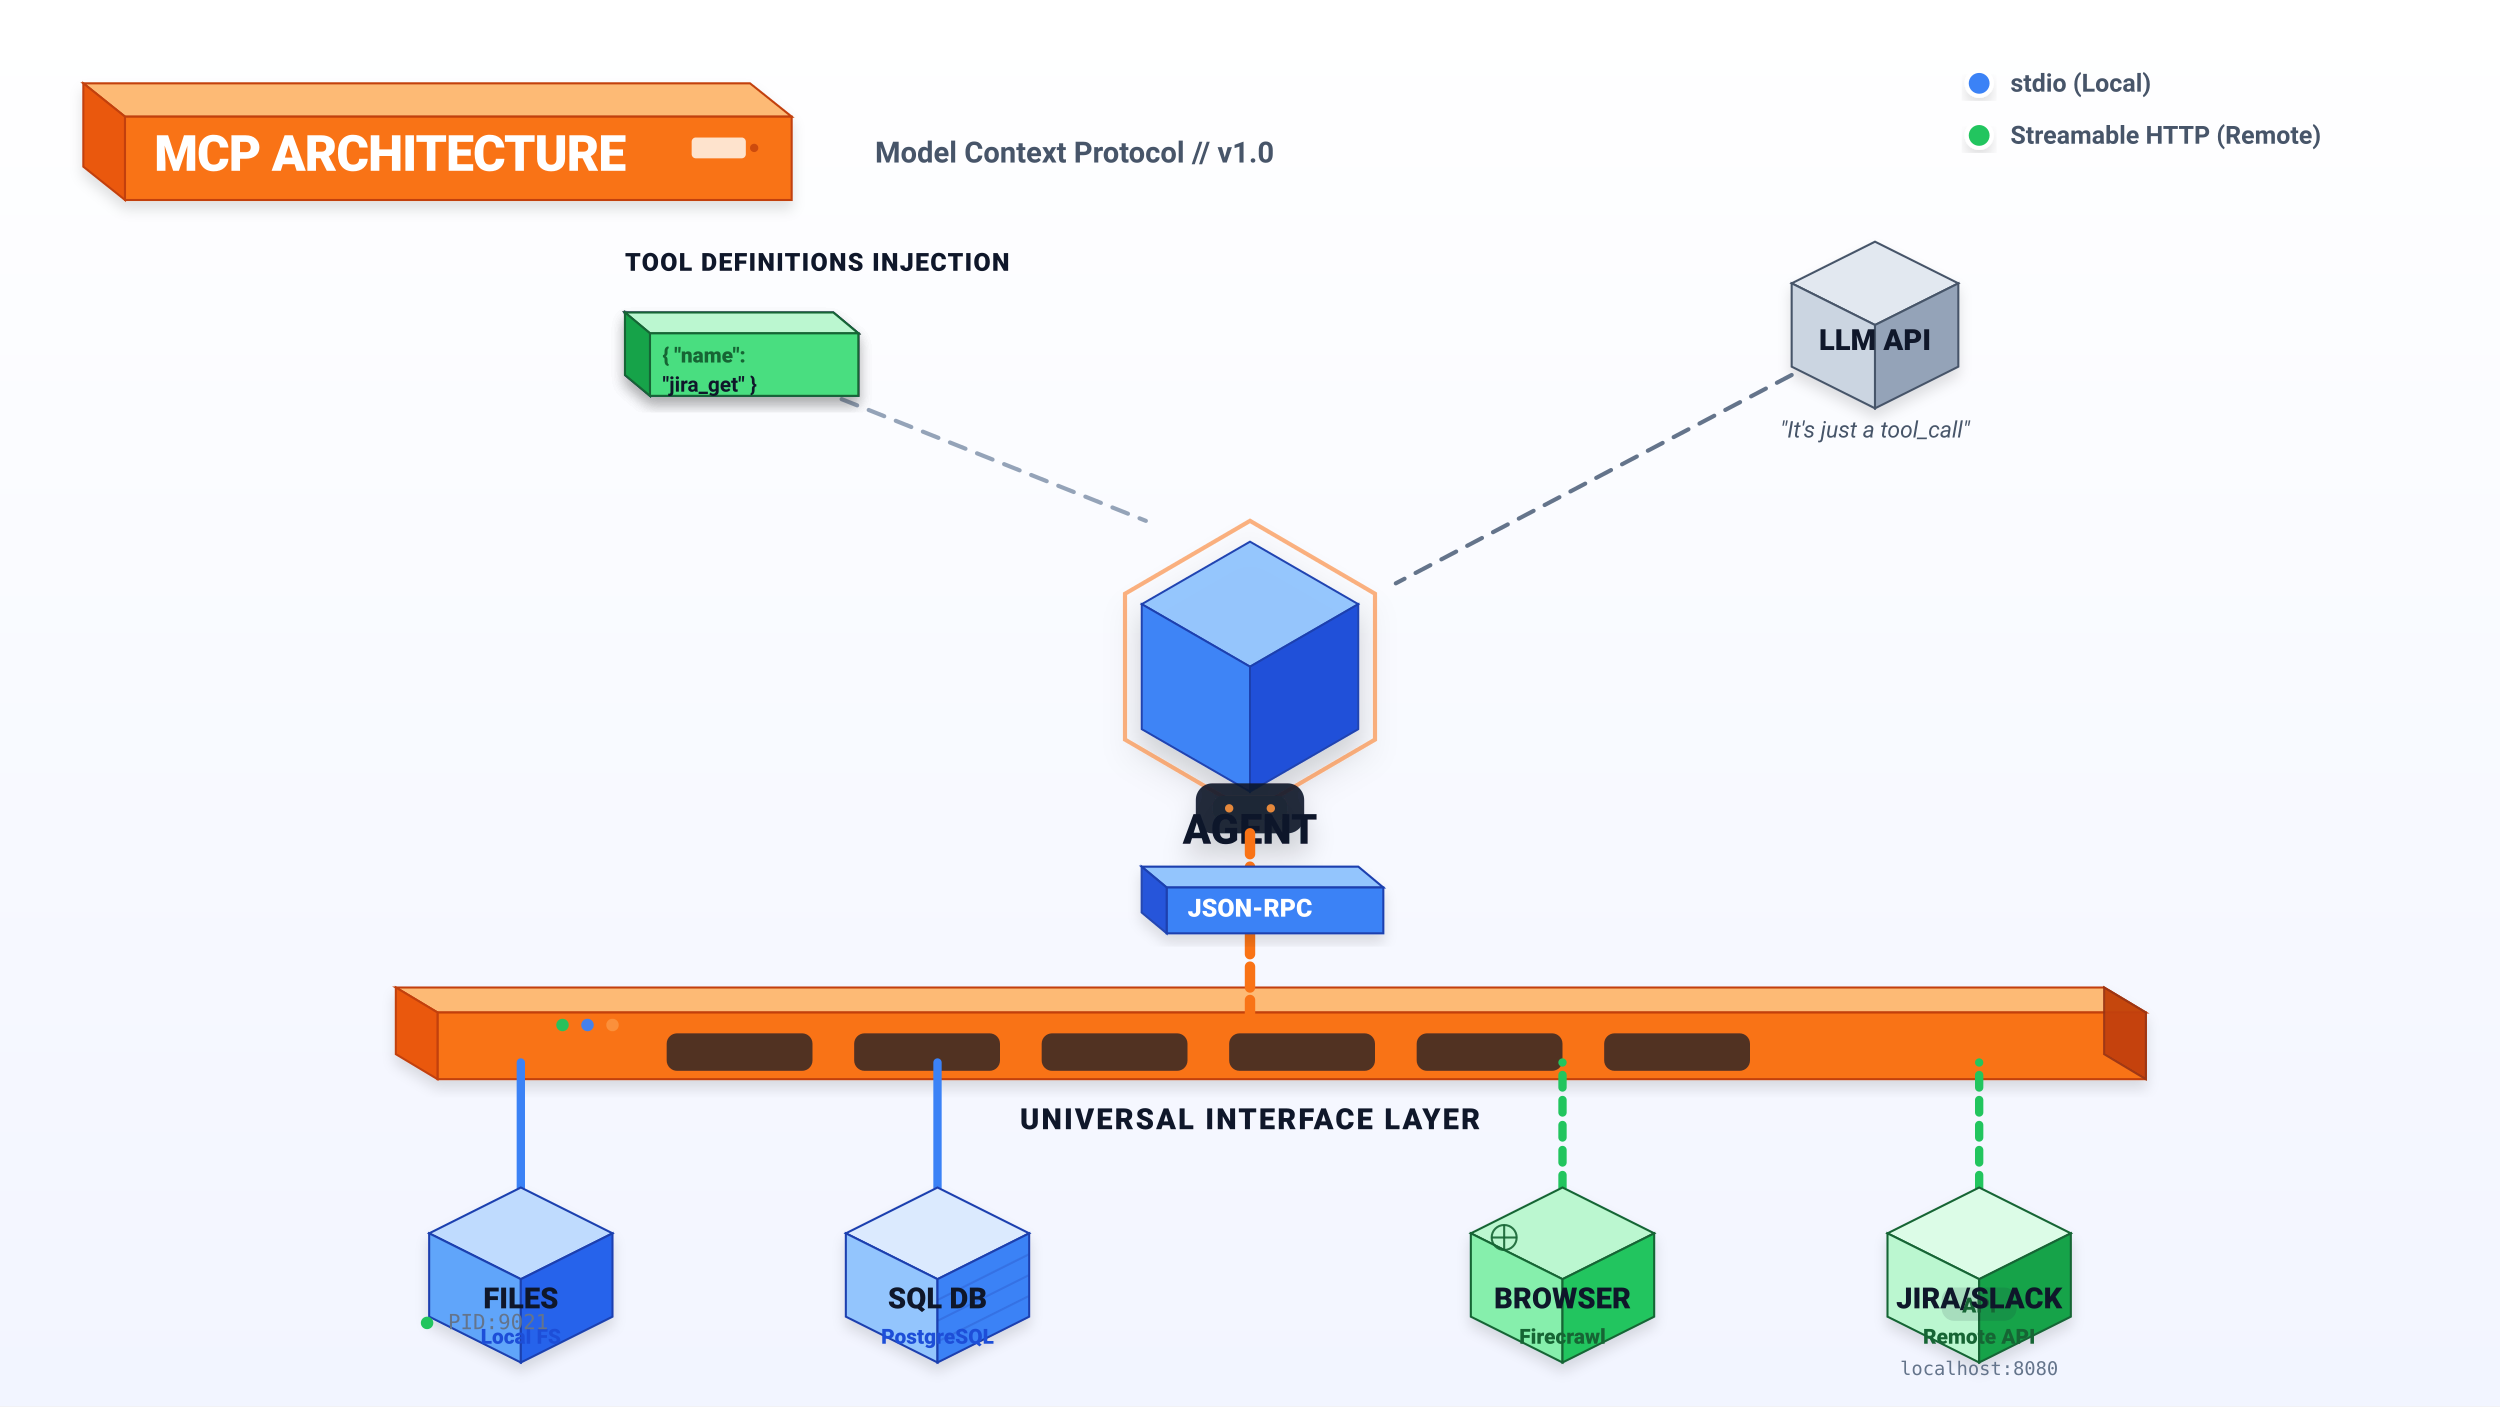
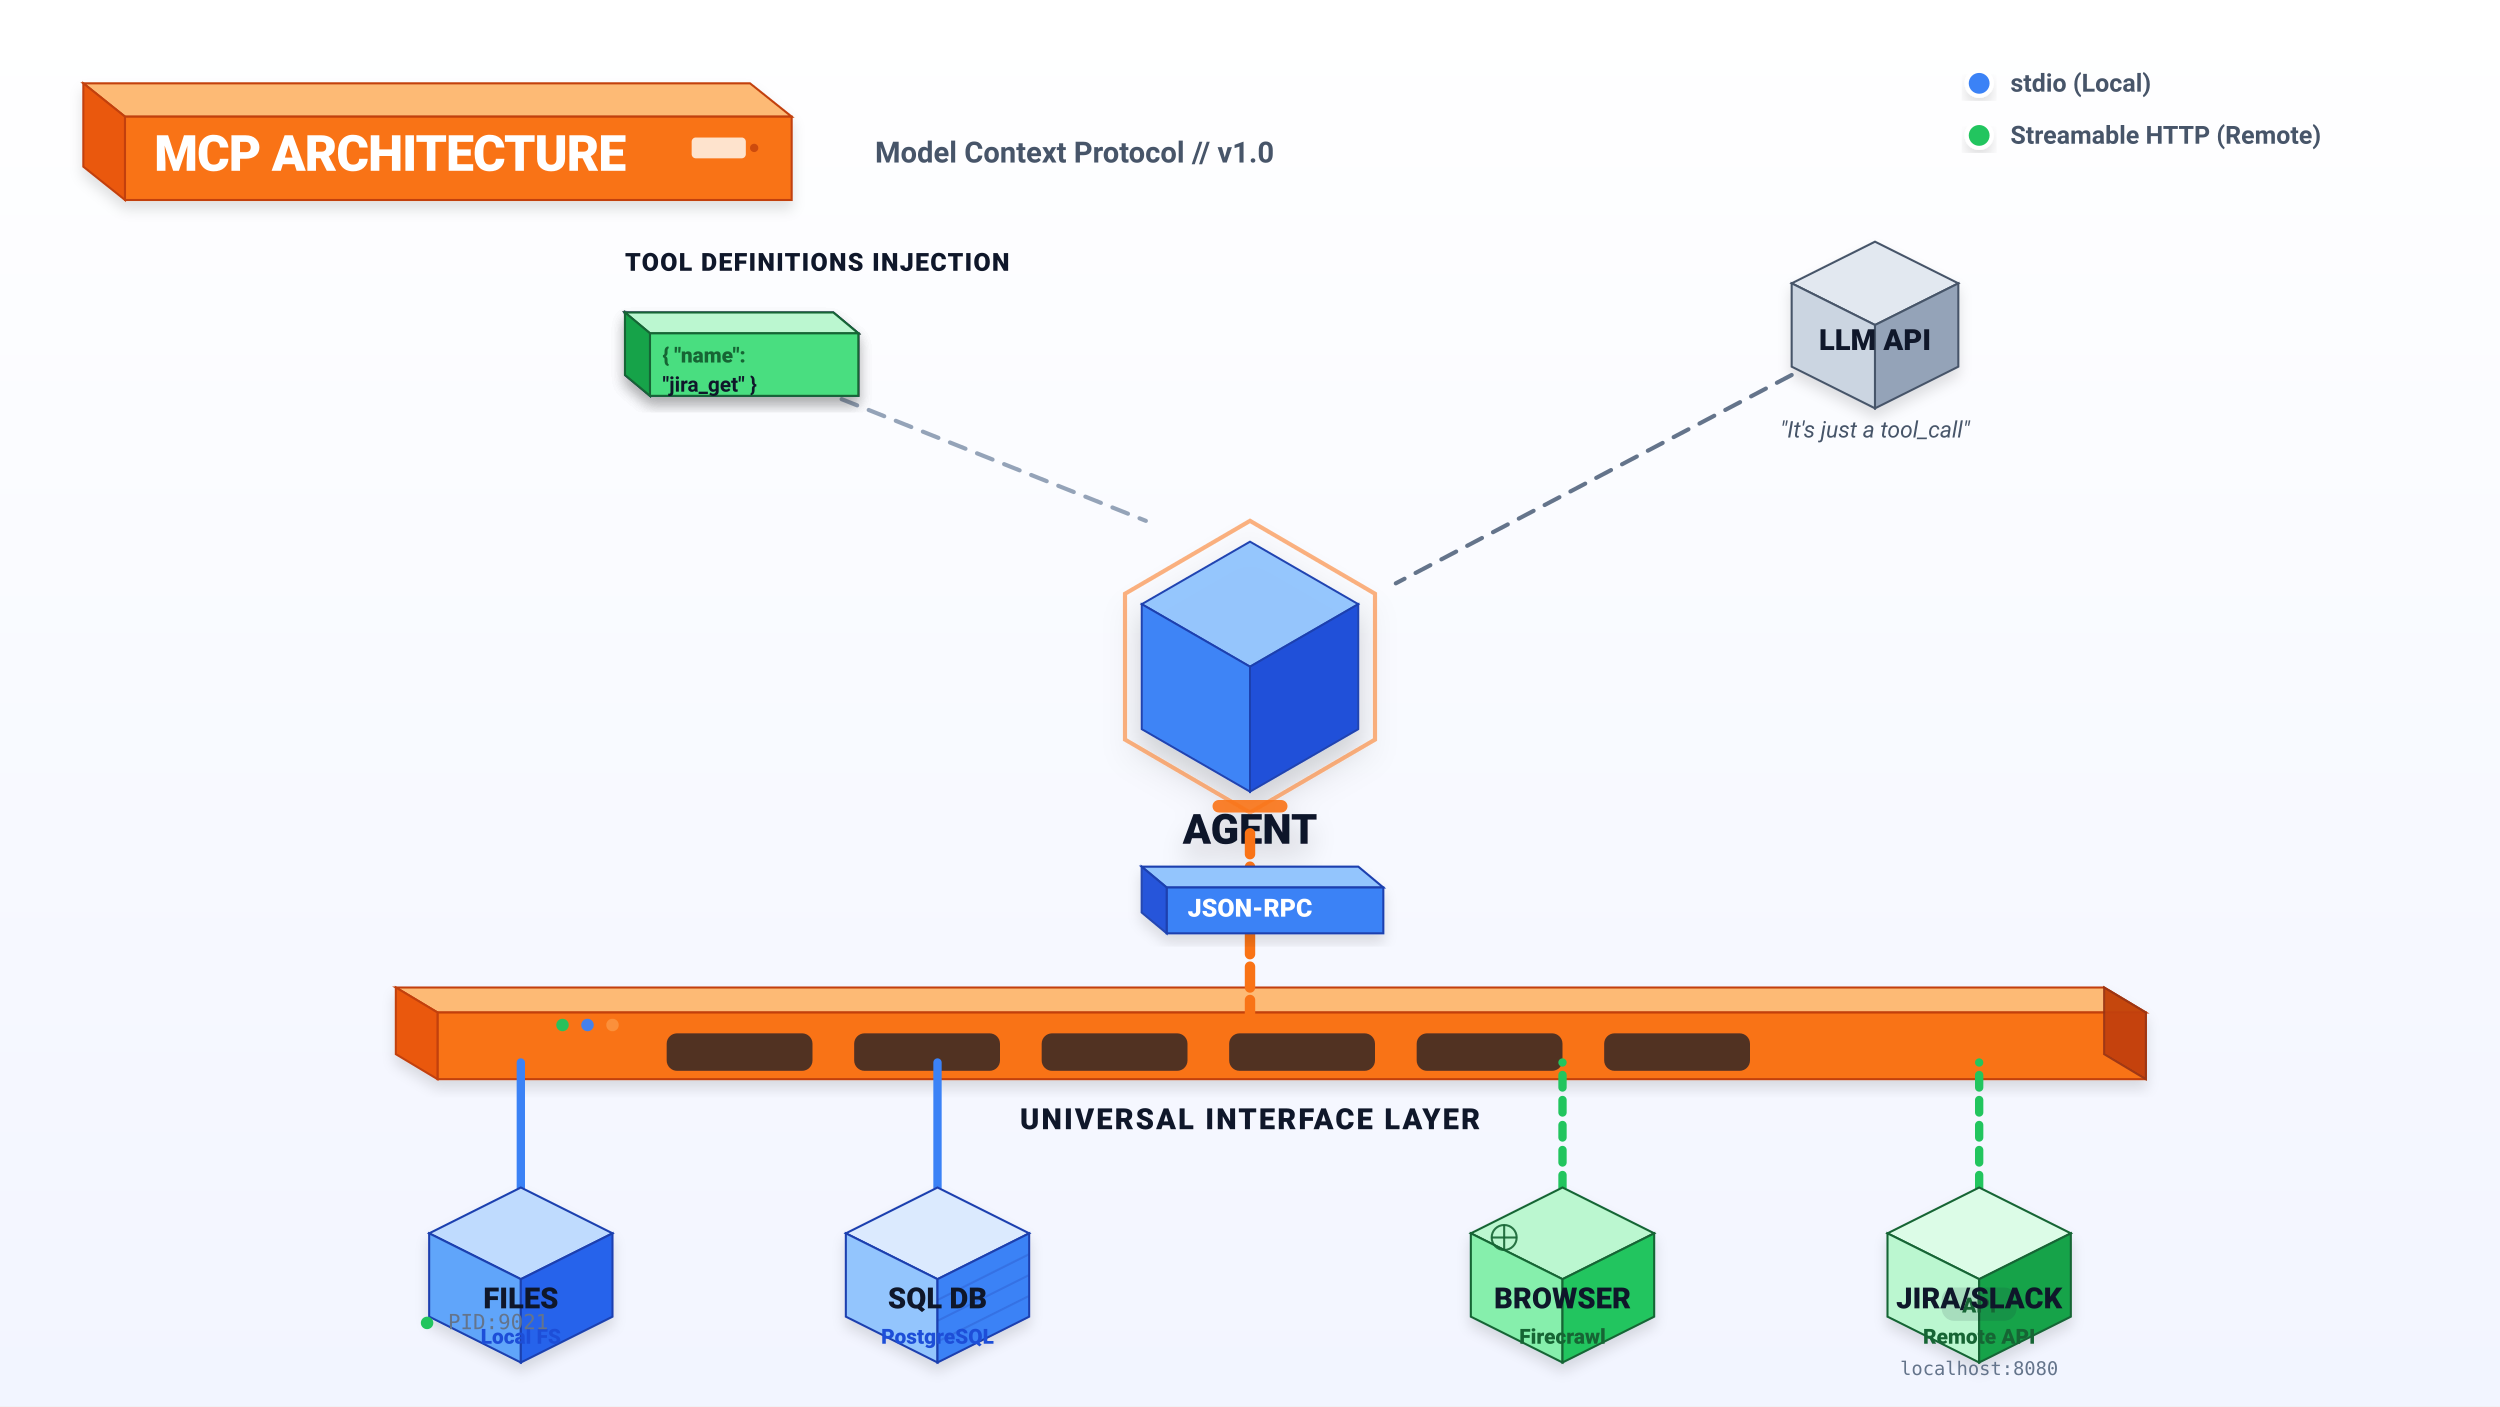
<svg xmlns="http://www.w3.org/2000/svg" viewBox="0 0 1200 675" font-family="system-ui, -apple-system, 'Segoe UI', Roboto, Helvetica, Arial, sans-serif" style="background-color: #f6f7fb;">
  <defs>
    <linearGradient id="bg" x1="0" y1="0" x2="0" y2="1">
      <stop offset="0" stop-color="#ffffff" />
      <stop offset="1" stop-color="#f2f5ff" />
    </linearGradient>
    <filter id="shadow-sm" x="-20%" y="-20%" width="140%" height="140%">
      <feGaussianBlur in="SourceAlpha" stdDeviation="3" />
      <feOffset dx="0" dy="4" result="offsetblur" />
      <feComponentTransfer>
        <feFuncA type="linear" slope="0.12" />
      </feComponentTransfer>
      <feMerge>
        <feMergeNode />
        <feMergeNode in="SourceGraphic" />
      </feMerge>
    </filter>
    <filter id="shadow-md" x="-20%" y="-20%" width="140%" height="140%">
      <feGaussianBlur in="SourceAlpha" stdDeviation="6" />
      <feOffset dx="0" dy="8" result="offsetblur" />
      <feComponentTransfer>
        <feFuncA type="linear" slope="0.16" />
      </feComponentTransfer>
      <feMerge>
        <feMergeNode />
        <feMergeNode in="SourceGraphic" />
      </feMerge>
    </filter>
    <marker id="arrow-blue" markerWidth="10" markerHeight="10" refX="9" refY="3" orient="auto">
      <path d="M0,0 L0,6 L9,3 z" fill="#3b82f6" />
    </marker>
    <marker id="arrow-green" markerWidth="10" markerHeight="10" refX="9" refY="3" orient="auto">
      <path d="M0,0 L0,6 L9,3 z" fill="#22c55e" />
    </marker>
  </defs>
  <rect width="100%" height="100%" fill="url(#bg)" />
  <g transform="translate(40, 40)">
    <g filter="url(#shadow-sm)">
      <polygon points="0,0 320,0 340,16 20,16" fill="#fdba74" stroke="#c2410c" stroke-width="1" />
      <polygon points="0,0 20,16 20,56 0,40" fill="#ea580c" stroke="#c2410c" stroke-width="1" />
      <polygon points="20,16 340,16 340,56 20,56" fill="#f97316" stroke="#c2410c" stroke-width="1" />
      <rect x="292" y="26" width="26" height="10" rx="2" fill="#fff7ed" opacity="0.85" />
      <circle cx="322" cy="31" r="2" fill="#c2410c" opacity="0.8" />
    </g>
    <text x="34" y="42" fill="#ffffff" font-size="24" font-weight="800" letter-spacing="-0.5">MCP ARCHITECTURE</text>
    <text x="380" y="38" fill="#475569" font-size="14" font-weight="600">Model Context Protocol // v1.0</text>
  </g>
  <g transform="translate(950, 40)">
    <g transform="translate(0, 0)">
      <circle cx="0" cy="0" r="6" fill="#3b82f6" stroke="#ffffff" stroke-width="2" filter="url(#shadow-sm)" />
      <text x="15" y="4" fill="#475569" font-size="12" font-weight="bold">stdio (Local)</text>
    </g>
    <g transform="translate(0, 25)">
      <circle cx="0" cy="0" r="6" fill="#22c55e" stroke="#ffffff" stroke-width="2" filter="url(#shadow-sm)" />
      <text x="15" y="4" fill="#475569" font-size="12" font-weight="bold">Streamable HTTP (Remote)</text>
    </g>
  </g>
  <g transform="translate(600, 320)" filter="url(#shadow-md)">
    <g transform="scale(1.2)">
      <path d="M0 -50 L43.3 -25 L0 0 L-43.3 -25 Z" fill="#93c5fd" stroke="#1e40af" stroke-width="0.8" opacity="0.98" />
      <path d="M-43.3 -25 L0 0 L0 50 L-43.3 25 Z" fill="#3b82f6" stroke="#1e40af" stroke-width="0.8" opacity="0.98" />
      <path d="M0 0 L43.3 -25 L43.3 25 L0 50 Z" fill="#1d4ed8" stroke="#1e40af" stroke-width="0.8" opacity="0.98" />
    </g>
    <path d="M 0 -70 L 60 -35 L 60 35 L 0 70 L -60 35 L -60 -35 Z" fill="none" stroke="#f97316" stroke-width="2" opacity="0.55">
      <animate attributeName="stroke-opacity" values="0.8;0;0.8" dur="3s" repeatCount="indefinite" />
      <animate attributeName="stroke-width" values="2;10;2" dur="3s" repeatCount="indefinite" />
    </path>
    <g transform="translate(0, 56)">
-       <rect x="-26" y="0" width="52" height="24" rx="8" fill="#0f172a" opacity="0.9" />
-       <rect x="-18" y="6" width="36" height="12" rx="5" fill="#1f2937" opacity="0.95" />
-       <circle cx="-10" cy="12" r="2" fill="#fb923c" opacity="0.9" />
-       <circle cx="10" cy="12" r="2" fill="#fb923c" opacity="0.9" />
+       <rect x="-18" y="8" width="36" height="6" rx="3" fill="#f97316" opacity="0.9" />
    </g>
    <text x="0" y="85" fill="#0f172a" font-size="20" font-weight="800" text-anchor="middle">AGENT</text>
    <text x="0" y="105" fill="#2563eb" font-size="12" text-anchor="middle" font-weight="700">Client Runtime</text>
  </g>
  <g transform="translate(600, 500)">
    <g filter="url(#shadow-sm)">
      <polygon points="-410,-26 410,-26 430,-14 -390,-14" fill="#fdba74" stroke="#c2410c" stroke-width="1" />
      <polygon points="-390,-14 430,-14 430,18 -390,18" fill="#f97316" stroke="#c2410c" stroke-width="1" />
      <polygon points="-410,-26 -390,-14 -390,18 -410,6" fill="#ea580c" stroke="#c2410c" stroke-width="1" />
      <polygon points="410,-26 430,-14 430,18 410,6" fill="#c2410c" stroke="#9a3412" stroke-width="1" opacity="0.95" />
      <g opacity="0.95">
        <rect x="-280" y="-4" width="70" height="18" rx="5" fill="#0f172a" opacity="0.75" />
        <rect x="-190" y="-4" width="70" height="18" rx="5" fill="#0f172a" opacity="0.75" />
        <rect x="-100" y="-4" width="70" height="18" rx="5" fill="#0f172a" opacity="0.75" />
        <rect x="-10" y="-4" width="70" height="18" rx="5" fill="#0f172a" opacity="0.75" />
        <rect x="80" y="-4" width="70" height="18" rx="5" fill="#0f172a" opacity="0.75" />
        <rect x="170" y="-4" width="70" height="18" rx="5" fill="#0f172a" opacity="0.75" />
      </g>
      <circle cx="-330" cy="-8" r="3" fill="#22c55e" opacity="0.95" />
      <circle cx="-318" cy="-8" r="3" fill="#3b82f6" opacity="0.95" />
      <circle cx="-306" cy="-8" r="3" fill="#fb923c" opacity="0.95" />
    </g>
    <text x="0" y="42" fill="#0f172a" font-size="14" text-anchor="middle" font-weight="800" letter-spacing="1">UNIVERSAL INTERFACE LAYER</text>
    <line x1="0" y1="-10" x2="0" y2="-100" stroke="#f97316" stroke-width="5" stroke-dasharray="10,6" stroke-linecap="round">
      <animate attributeName="stroke-dashoffset" values="24;0" dur="1s" repeatCount="indefinite" />
    </line>
    <g transform="translate(0, -70)">
      <g filter="url(#shadow-sm)">
        <polygon points="-52,-14 52,-14 64,-4 -40,-4" fill="#93c5fd" stroke="#1e40af" stroke-width="1" />
        <polygon points="-40,-4 64,-4 64,18 -40,18" fill="#3b82f6" stroke="#1e40af" stroke-width="1" />
        <polygon points="-52,-14 -40,-4 -40,18 -52,8" fill="#1d4ed8" stroke="#1e40af" stroke-width="1" opacity="0.95" />
      </g>
      <text x="0" y="10" fill="#ffffff" font-size="12" text-anchor="middle" font-weight="800">JSON-RPC</text>
    </g>
  </g>
  <g transform="translate(250, 600)">
    <path d="M 0 -30 L 0 -90" stroke="#3b82f6" stroke-width="4" stroke-linecap="round" />
    <circle r="4" fill="#3b82f6">
      <animateMotion path="M 0 -30 L 0 -100" dur="1.5s" repeatCount="indefinite" />
    </circle>
    <g filter="url(#shadow-sm)">
      <path d="M0 -30 L44 -8 L0 14 L-44 -8 Z" fill="#bfdbfe" stroke="#1e40af" stroke-width="1" />
      <path d="M-44 -8 L0 14 L0 54 L-44 32 Z" fill="#60a5fa" stroke="#1e40af" stroke-width="1" />
      <path d="M0 14 L44 -8 L44 32 L0 54 Z" fill="#2563eb" stroke="#1e40af" stroke-width="1" />
    </g>
    <text x="0" y="28" fill="#0f172a" font-size="14" font-weight="800" text-anchor="middle">FILES</text>
    <text x="0" y="45" fill="#1d4ed8" font-size="10" text-anchor="middle" font-weight="800">Local FS</text>
    <circle cx="-45" cy="35" r="3" fill="#22c55e">
      <animate attributeName="opacity" values="1;0.4;1" dur="0.8s" repeatCount="indefinite" />
    </circle>
    <text x="-35" y="38" fill="#64748b" font-size="10" font-family="monospace">PID:9021</text>
  </g>
  <g transform="translate(450, 600)">
    <path d="M 0 -30 L 0 -90" stroke="#3b82f6" stroke-width="4" stroke-linecap="round" />
    <circle r="4" fill="#3b82f6">
      <animateMotion path="M 0 -30 L 0 -100" dur="1.5s" begin="0.7s" repeatCount="indefinite" />
    </circle>
    <g filter="url(#shadow-sm)">
      <path d="M0 -30 L44 -8 L0 14 L-44 -8 Z" fill="#dbeafe" stroke="#1e40af" stroke-width="1" />
      <path d="M-44 -8 L0 14 L0 54 L-44 32 Z" fill="#93c5fd" stroke="#1e40af" stroke-width="1" />
      <path d="M0 14 L44 -8 L44 32 L0 54 Z" fill="#3b82f6" stroke="#1e40af" stroke-width="1" />
      <path d="M0 24 L44 2" stroke="#1e40af" stroke-width="1" opacity="0.25" fill="none" />
      <path d="M0 34 L44 12" stroke="#1e40af" stroke-width="1" opacity="0.25" fill="none" />
      <path d="M0 44 L44 22" stroke="#1e40af" stroke-width="1" opacity="0.25" fill="none" />
    </g>
    <text x="0" y="28" fill="#0f172a" font-size="14" font-weight="800" text-anchor="middle">SQL DB</text>
    <text x="0" y="45" fill="#1d4ed8" font-size="10" text-anchor="middle" font-weight="800">PostgreSQL</text>
  </g>
  <g transform="translate(750, 600)">
    <path d="M 0 -30 L 0 -90" stroke="#22c55e" stroke-width="4" stroke-dasharray="6,6" stroke-linecap="round" />
    <circle r="4" fill="#22c55e">
      <animateMotion path="M 0 -30 L 0 -100" dur="2s" repeatCount="indefinite" />
    </circle>
    <g filter="url(#shadow-sm)">
      <path d="M0 -30 L44 -8 L0 14 L-44 -8 Z" fill="#bbf7d0" stroke="#166534" stroke-width="1" />
      <path d="M-44 -8 L0 14 L0 54 L-44 32 Z" fill="#86efac" stroke="#166534" stroke-width="1" />
      <path d="M0 14 L44 -8 L44 32 L0 54 Z" fill="#22c55e" stroke="#166534" stroke-width="1" />
    </g>
    <text x="0" y="28" fill="#0f172a" font-size="14" font-weight="800" text-anchor="middle">BROWSER</text>
    <text x="0" y="45" fill="#166534" font-size="10" text-anchor="middle" font-weight="800">Firecrawl</text>
    <circle cx="-28" cy="-6" r="6" stroke="#166534" stroke-width="1" fill="none" opacity="0.9" />
    <path d="M-34 -6 L-22 -6" stroke="#166534" stroke-width="1" opacity="0.9" />
    <path d="M-28 -12 L-28 0" stroke="#166534" stroke-width="1" opacity="0.9" />
  </g>
  <g transform="translate(950, 600)">
    <path d="M 0 -30 L 0 -90" stroke="#22c55e" stroke-width="4" stroke-dasharray="6,6" stroke-linecap="round" />
    <circle r="4" fill="#22c55e">
      <animateMotion path="M 0 -30 L 0 -100" dur="2s" begin="1s" repeatCount="indefinite" />
    </circle>
    <g filter="url(#shadow-sm)">
      <path d="M0 -30 L44 -8 L0 14 L-44 -8 Z" fill="#dcfce7" stroke="#166534" stroke-width="1" />
      <path d="M-44 -8 L0 14 L0 54 L-44 32 Z" fill="#bbf7d0" stroke="#166534" stroke-width="1" />
      <path d="M0 14 L44 -8 L44 32 L0 54 Z" fill="#16a34a" stroke="#166534" stroke-width="1" />
      <rect x="-18" y="18" width="36" height="16" rx="6" fill="#0f172a" opacity="0.12" />
      <text x="0" y="30" fill="#166534" font-size="10" text-anchor="middle" font-weight="800">API</text>
    </g>
    <text x="0" y="28" fill="#0f172a" font-size="14" font-weight="800" text-anchor="middle">JIRA/SLACK</text>
    <text x="0" y="45" fill="#166534" font-size="10" text-anchor="middle" font-weight="800">Remote API</text>
    <text x="0" y="60" fill="#64748b" font-size="9" font-family="monospace" text-anchor="middle">localhost:8080</text>
  </g>
  <g transform="translate(300, 150)">
    <text x="0" y="-20" fill="#0f172a" font-size="12" font-weight="800" letter-spacing="0.6">TOOL DEFINITIONS INJECTION</text>
    <path d="M 0 0 L 250 100" stroke="#94a3b8" stroke-width="2" stroke-dasharray="8,6" stroke-linecap="round" />
    <g>
      <g filter="url(#shadow-sm)">
        <polygon points="0,0 100,0 112,10 12,10" fill="#fed7aa" stroke="#c2410c" stroke-width="1" />
        <polygon points="0,0 12,10 12,40 0,30" fill="#ea580c" stroke="#c2410c" stroke-width="1" />
        <polygon points="12,10 112,10 112,40 12,40" fill="#fb923c" stroke="#c2410c" stroke-width="1" />
      </g>
      <text x="18" y="24" fill="#9a3412" font-size="10" font-weight="800">{ "name":</text>
      <text x="18" y="38" fill="#0f172a" font-size="10" font-weight="700">  "read_file" }</text>
      <animateMotion path="M -50 -50 L 250 130" dur="4s" repeatCount="indefinite" />
      <animate attributeName="opacity" values="0;1;1;0" dur="4s" repeatCount="indefinite" />
    </g>
    <g>
      <g filter="url(#shadow-sm)">
        <polygon points="0,0 100,0 112,10 12,10" fill="#bfdbfe" stroke="#1e40af" stroke-width="1" />
        <polygon points="0,0 12,10 12,40 0,30" fill="#2563eb" stroke="#1e40af" stroke-width="1" />
        <polygon points="12,10 112,10 112,40 12,40" fill="#60a5fa" stroke="#1e40af" stroke-width="1" />
      </g>
      <text x="18" y="24" fill="#1e40af" font-size="10" font-weight="800">{ "name":</text>
      <text x="18" y="38" fill="#0f172a" font-size="10" font-weight="700">  "query_db" }</text>
      <animateMotion path="M -50 -50 L 250 130" dur="4s" begin="1.3s" repeatCount="indefinite" />
      <animate attributeName="opacity" values="0;1;1;0" dur="4s" begin="1.3s" repeatCount="indefinite" />
    </g>
    <g>
      <g filter="url(#shadow-sm)">
        <polygon points="0,0 100,0 112,10 12,10" fill="#bbf7d0" stroke="#166534" stroke-width="1" />
        <polygon points="0,0 12,10 12,40 0,30" fill="#16a34a" stroke="#166534" stroke-width="1" />
        <polygon points="12,10 112,10 112,40 12,40" fill="#4ade80" stroke="#166534" stroke-width="1" />
      </g>
      <text x="18" y="24" fill="#166534" font-size="10" font-weight="800">{ "name":</text>
      <text x="18" y="38" fill="#0f172a" font-size="10" font-weight="700">  "jira_get" }</text>
      <animateMotion path="M -50 -50 L 250 130" dur="4s" begin="2.6s" repeatCount="indefinite" />
      <animate attributeName="opacity" values="0;1;1;0" dur="4s" begin="2.6s" repeatCount="indefinite" />
    </g>
  </g>
  <g transform="translate(900, 150)">
    <g filter="url(#shadow-sm)">
      <path d="M0 -34 L40 -14 L0 6 L-40 -14 Z" fill="#e2e8f0" stroke="#475569" stroke-width="1" />
      <path d="M-40 -14 L0 6 L0 46 L-40 26 Z" fill="#cbd5e1" stroke="#475569" stroke-width="1" />
      <path d="M0 6 L40 -14 L40 26 L0 46 Z" fill="#94a3b8" stroke="#475569" stroke-width="1" />
    </g>
    <text x="0" y="18" fill="#0f172a" font-size="14" text-anchor="middle" font-weight="800">LLM API</text>
    <path d="M -40 30 L -230 130" stroke="#64748b" stroke-width="2" stroke-dasharray="8,6" stroke-linecap="round" />
    <g transform="translate(0, 60)">
      <text x="0" y="0" fill="#475569" font-size="11" text-anchor="middle" font-style="italic">"It's just a tool_call"</text>
    </g>
  </g>
</svg>
